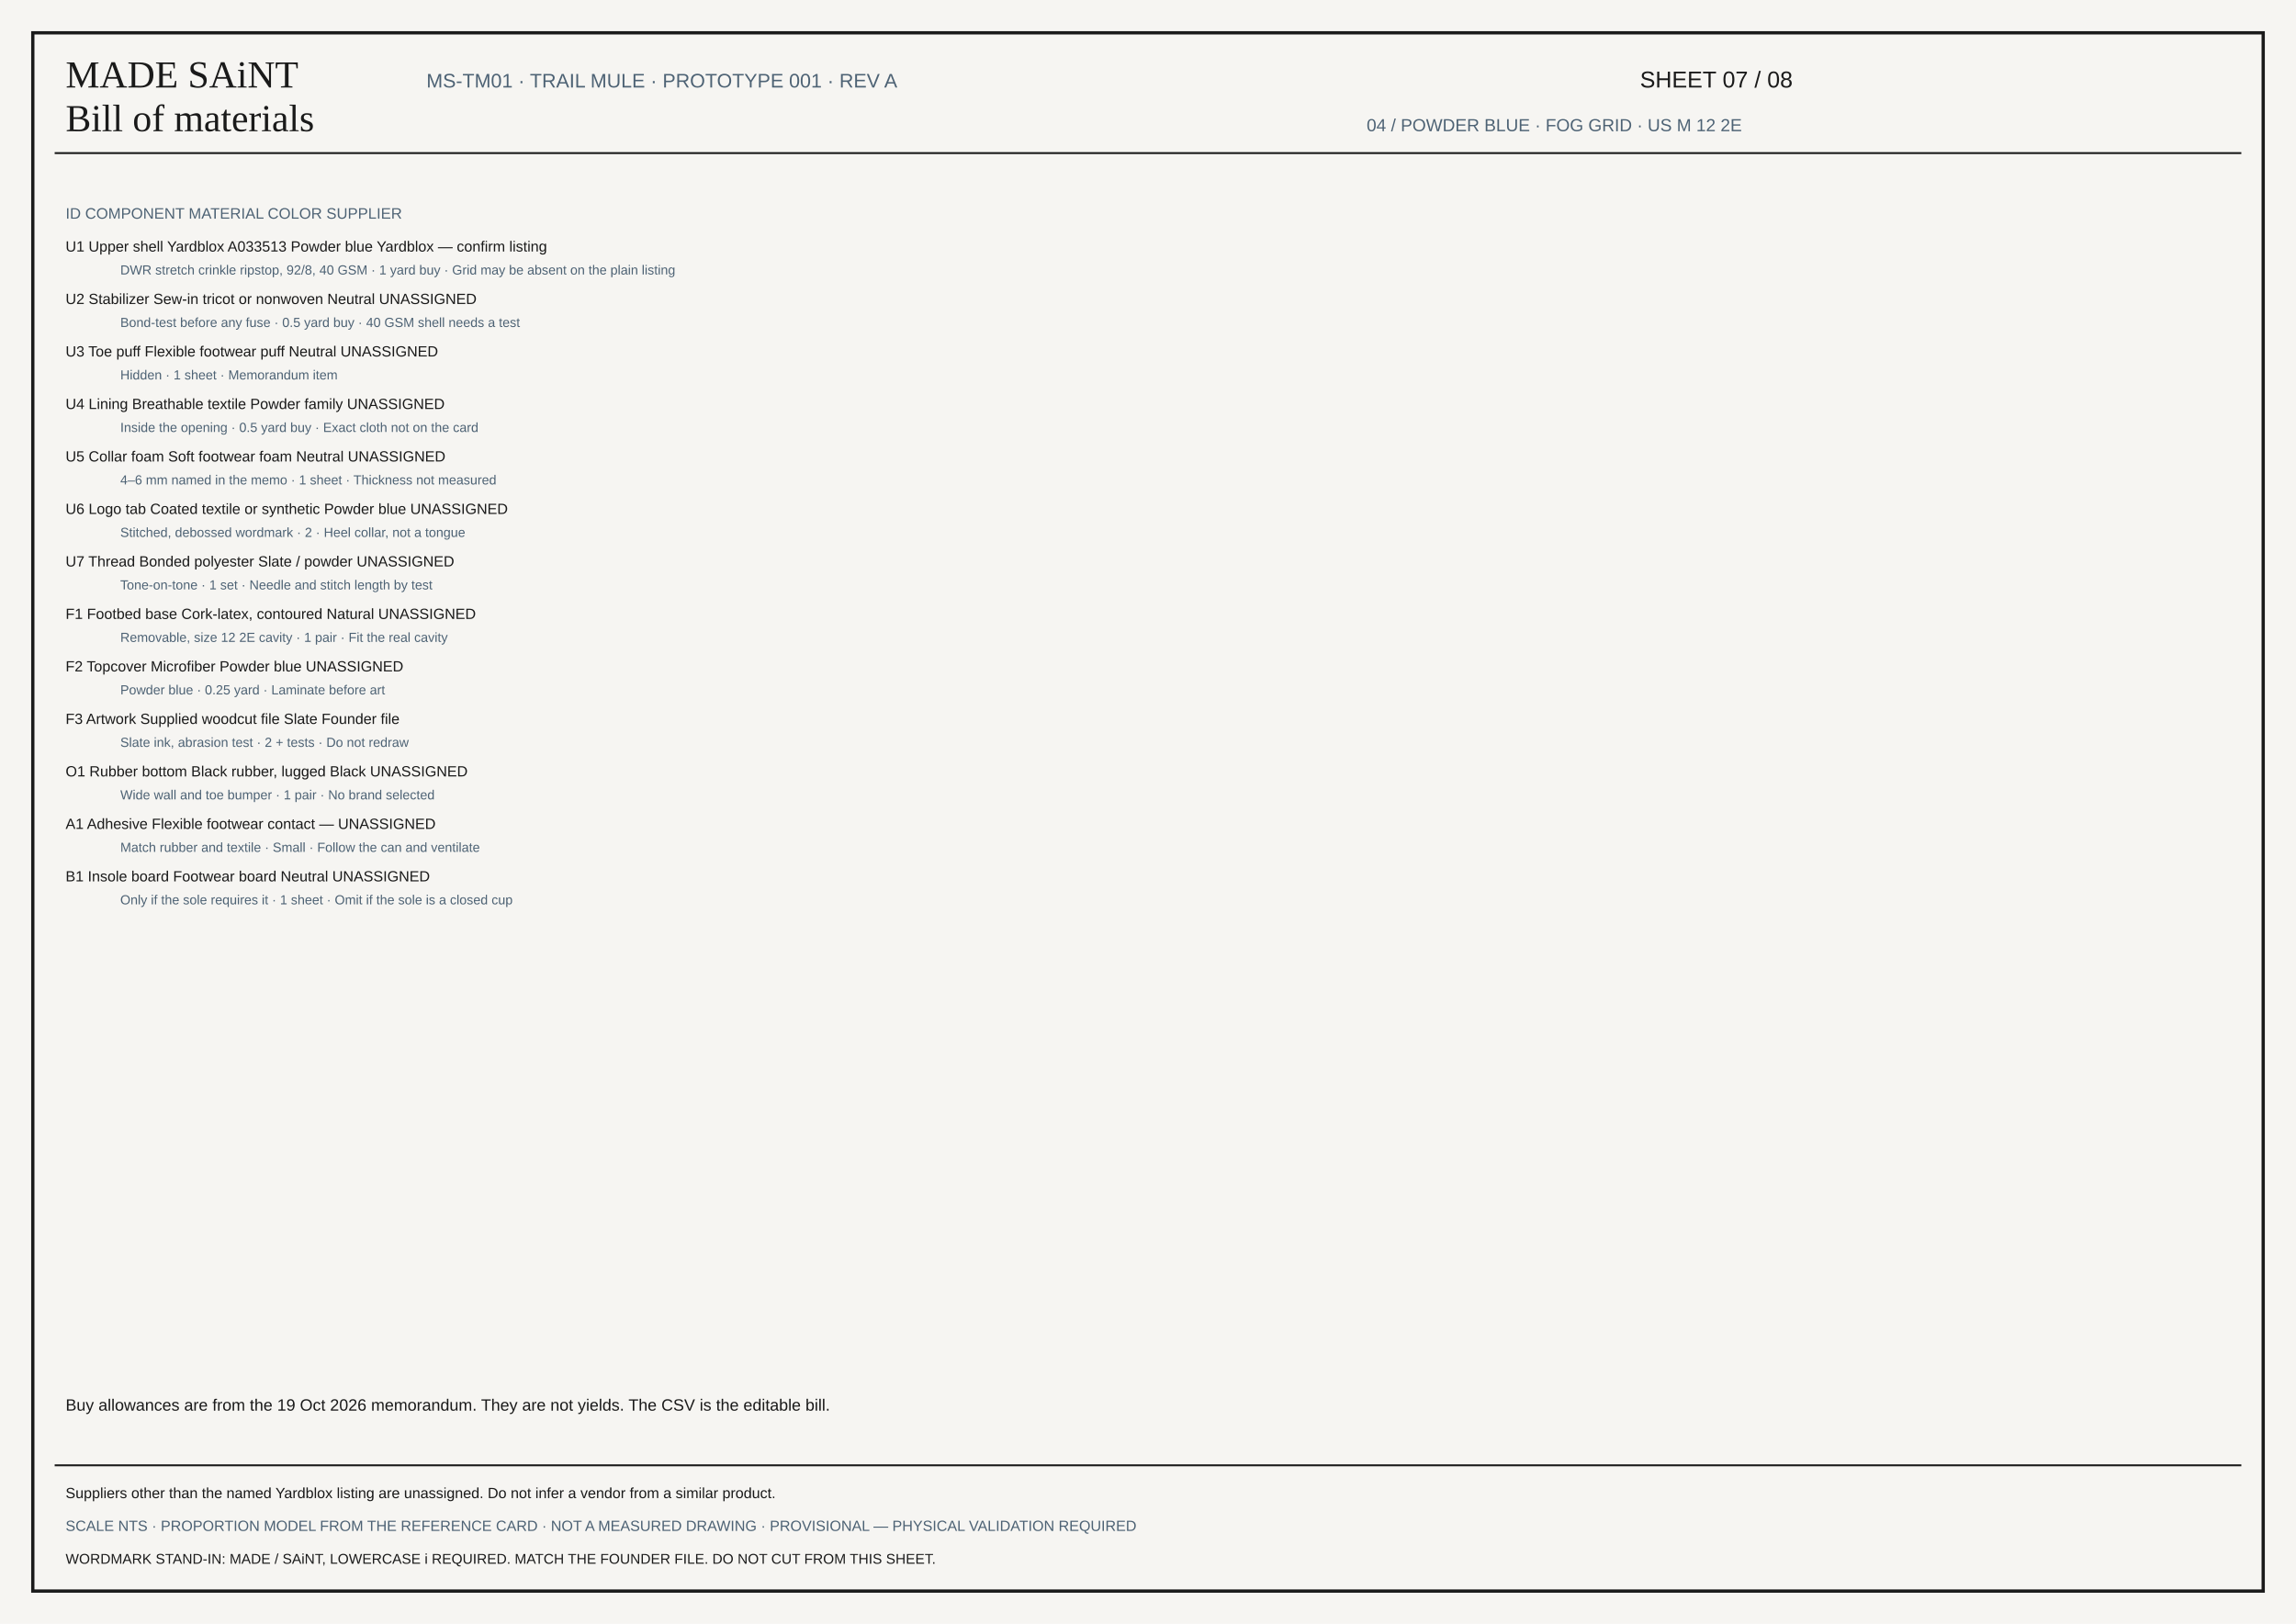
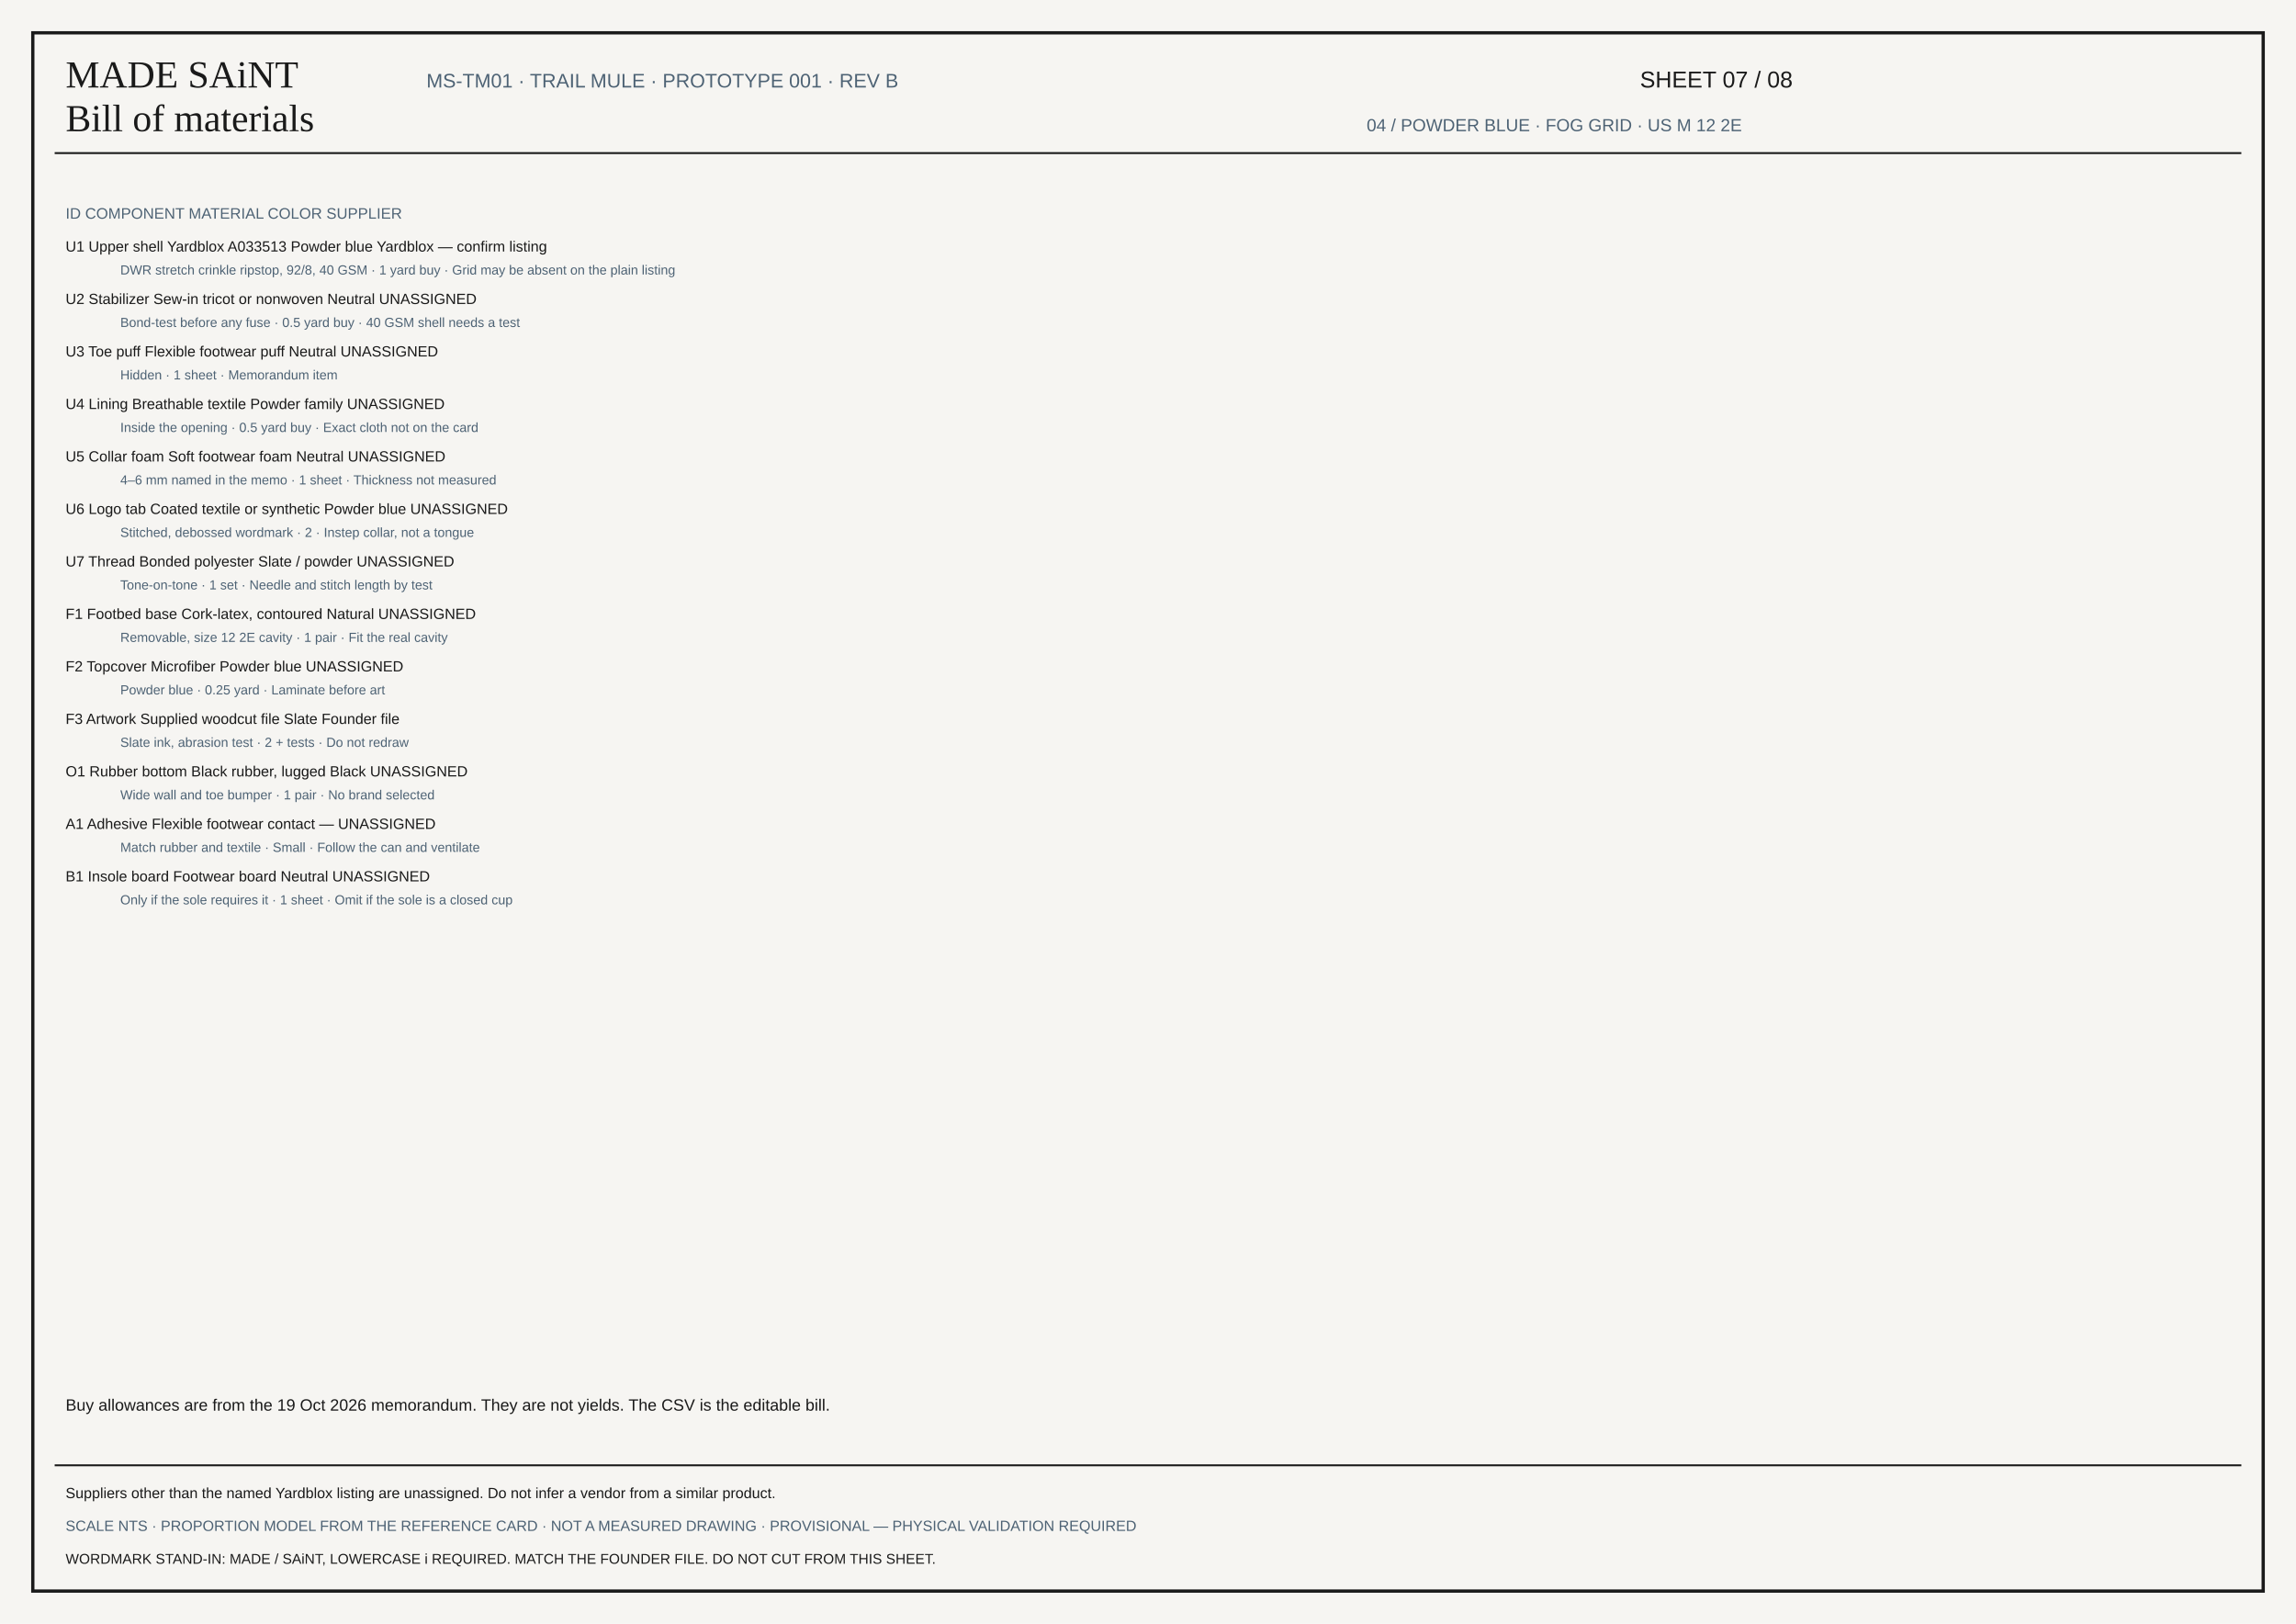
<svg xmlns="http://www.w3.org/2000/svg" width="420mm" height="297mm" viewBox="0 0 420 297">
  <rect width="420" height="297" fill="#f6f5f2" />
  <rect x="6" y="6" width="408" height="285" fill="none" stroke="#1a1a1a" stroke-width="0.6" />
  <text x="12" y="16" font-family="Liberation Serif, Times New Roman, serif" font-size="7" fill="#1a1a1a">MADE SAiNT</text>
-   <text x="78" y="16" font-family="Liberation Sans, sans-serif" font-size="3.6" fill="#4d6274">MS-TM01 · TRAIL MULE · PROTOTYPE 001 · REV A</text>
+   <text x="78" y="16" font-family="Liberation Sans, sans-serif" font-size="3.6" fill="#4d6274">MS-TM01 · TRAIL MULE · PROTOTYPE 001 · REV B</text>
  <text x="300" y="16" font-family="Liberation Sans, sans-serif" font-size="4.2" fill="#1a1a1a">SHEET 07 / 08</text>
  <text x="12" y="24" font-family="Liberation Serif, Times New Roman, serif" font-size="7" fill="#1a1a1a">Bill of materials</text>
  <text x="250" y="24" font-family="Liberation Sans, sans-serif" font-size="3.2" fill="#4d6274">04 / POWDER BLUE · FOG GRID · US M 12 2E</text>
  <line x1="10" y1="28" x2="410" y2="28" stroke="#1a1a1a" stroke-width="0.35" />
  <text x="12" y="40" font-size="2.8" font-family="Liberation Sans, sans-serif" fill="#4d6274">ID  COMPONENT          MATERIAL                     COLOR           SUPPLIER</text>
  <text x="12" y="46" font-size="2.7" font-family="Liberation Sans, sans-serif" fill="#1a1a1a">U1  Upper shell       Yardblox A033513              Powder blue     Yardblox — confirm listing</text>
  <text x="22" y="50.2" font-size="2.4" font-family="Liberation Sans, sans-serif" fill="#4d6274">DWR stretch crinkle ripstop, 92/8, 40 GSM · 1 yard buy · Grid may be absent on the plain listing</text>
  <text x="12" y="55.6" font-size="2.7" font-family="Liberation Sans, sans-serif" fill="#1a1a1a">U2  Stabilizer        Sew-in tricot or nonwoven     Neutral         UNASSIGNED</text>
  <text x="22" y="59.8" font-size="2.4" font-family="Liberation Sans, sans-serif" fill="#4d6274">Bond-test before any fuse · 0.5 yard buy · 40 GSM shell needs a test</text>
  <text x="12" y="65.2" font-size="2.7" font-family="Liberation Sans, sans-serif" fill="#1a1a1a">U3  Toe puff          Flexible footwear puff        Neutral         UNASSIGNED</text>
  <text x="22" y="69.4" font-size="2.4" font-family="Liberation Sans, sans-serif" fill="#4d6274">Hidden · 1 sheet · Memorandum item</text>
  <text x="12" y="74.8" font-size="2.7" font-family="Liberation Sans, sans-serif" fill="#1a1a1a">U4  Lining            Breathable textile            Powder family   UNASSIGNED</text>
  <text x="22" y="79" font-size="2.4" font-family="Liberation Sans, sans-serif" fill="#4d6274">Inside the opening · 0.5 yard buy · Exact cloth not on the card</text>
  <text x="12" y="84.4" font-size="2.7" font-family="Liberation Sans, sans-serif" fill="#1a1a1a">U5  Collar foam       Soft footwear foam            Neutral         UNASSIGNED</text>
  <text x="22" y="88.6" font-size="2.4" font-family="Liberation Sans, sans-serif" fill="#4d6274">4–6 mm named in the memo · 1 sheet · Thickness not measured</text>
  <text x="12" y="94" font-size="2.7" font-family="Liberation Sans, sans-serif" fill="#1a1a1a">U6  Logo tab          Coated textile or synthetic   Powder blue     UNASSIGNED</text>
-   <text x="22" y="98.2" font-size="2.4" font-family="Liberation Sans, sans-serif" fill="#4d6274">Stitched, debossed wordmark · 2 · Heel collar, not a tongue</text>
+   <text x="22" y="98.2" font-size="2.4" font-family="Liberation Sans, sans-serif" fill="#4d6274">Stitched, debossed wordmark · 2 · Instep collar, not a tongue</text>
  <text x="12" y="103.6" font-size="2.7" font-family="Liberation Sans, sans-serif" fill="#1a1a1a">U7  Thread            Bonded polyester              Slate / powder  UNASSIGNED</text>
  <text x="22" y="107.8" font-size="2.4" font-family="Liberation Sans, sans-serif" fill="#4d6274">Tone-on-tone · 1 set · Needle and stitch length by test</text>
  <text x="12" y="113.2" font-size="2.7" font-family="Liberation Sans, sans-serif" fill="#1a1a1a">F1  Footbed base      Cork-latex, contoured         Natural         UNASSIGNED</text>
  <text x="22" y="117.4" font-size="2.4" font-family="Liberation Sans, sans-serif" fill="#4d6274">Removable, size 12 2E cavity · 1 pair · Fit the real cavity</text>
  <text x="12" y="122.8" font-size="2.7" font-family="Liberation Sans, sans-serif" fill="#1a1a1a">F2  Topcover          Microfiber                    Powder blue     UNASSIGNED</text>
  <text x="22" y="127" font-size="2.4" font-family="Liberation Sans, sans-serif" fill="#4d6274">Powder blue · 0.25 yard · Laminate before art</text>
  <text x="12" y="132.4" font-size="2.7" font-family="Liberation Sans, sans-serif" fill="#1a1a1a">F3  Artwork           Supplied woodcut file         Slate           Founder file</text>
  <text x="22" y="136.6" font-size="2.4" font-family="Liberation Sans, sans-serif" fill="#4d6274">Slate ink, abrasion test · 2 + tests · Do not redraw</text>
  <text x="12" y="142" font-size="2.7" font-family="Liberation Sans, sans-serif" fill="#1a1a1a">O1  Rubber bottom     Black rubber, lugged          Black           UNASSIGNED</text>
  <text x="22" y="146.2" font-size="2.4" font-family="Liberation Sans, sans-serif" fill="#4d6274">Wide wall and toe bumper · 1 pair · No brand selected</text>
  <text x="12" y="151.6" font-size="2.7" font-family="Liberation Sans, sans-serif" fill="#1a1a1a">A1  Adhesive          Flexible footwear contact     —               UNASSIGNED</text>
  <text x="22" y="155.8" font-size="2.4" font-family="Liberation Sans, sans-serif" fill="#4d6274">Match rubber and textile · Small · Follow the can and ventilate</text>
  <text x="12" y="161.2" font-size="2.7" font-family="Liberation Sans, sans-serif" fill="#1a1a1a">B1  Insole board      Footwear board                Neutral         UNASSIGNED</text>
  <text x="22" y="165.4" font-size="2.4" font-family="Liberation Sans, sans-serif" fill="#4d6274">Only if the sole requires it · 1 sheet · Omit if the sole is a closed cup</text>
  <text x="12" y="258" font-size="3" font-family="Liberation Sans, sans-serif" fill="#1a1a1a">Buy allowances are from the 19 Oct 2026 memorandum. They are not yields. The CSV is the editable bill.</text>
  <line x1="10" y1="268" x2="410" y2="268" stroke="#1a1a1a" stroke-width="0.35" />
  <text x="12" y="274" font-family="Liberation Sans, sans-serif" font-size="2.7" fill="#1a1a1a">Suppliers other than the named Yardblox listing are unassigned. Do not infer a vendor from a similar product.</text>
  <text x="12" y="280" font-family="Liberation Sans, sans-serif" font-size="2.7" fill="#4d6274">SCALE NTS · PROPORTION MODEL FROM THE REFERENCE CARD · NOT A MEASURED DRAWING · PROVISIONAL — PHYSICAL VALIDATION REQUIRED</text>
  <text x="12" y="286" font-family="Liberation Sans, sans-serif" font-size="2.6" fill="#1a1a1a">WORDMARK STAND-IN: MADE / SAiNT, LOWERCASE i REQUIRED. MATCH THE FOUNDER FILE. DO NOT CUT FROM THIS SHEET.</text>
</svg>
